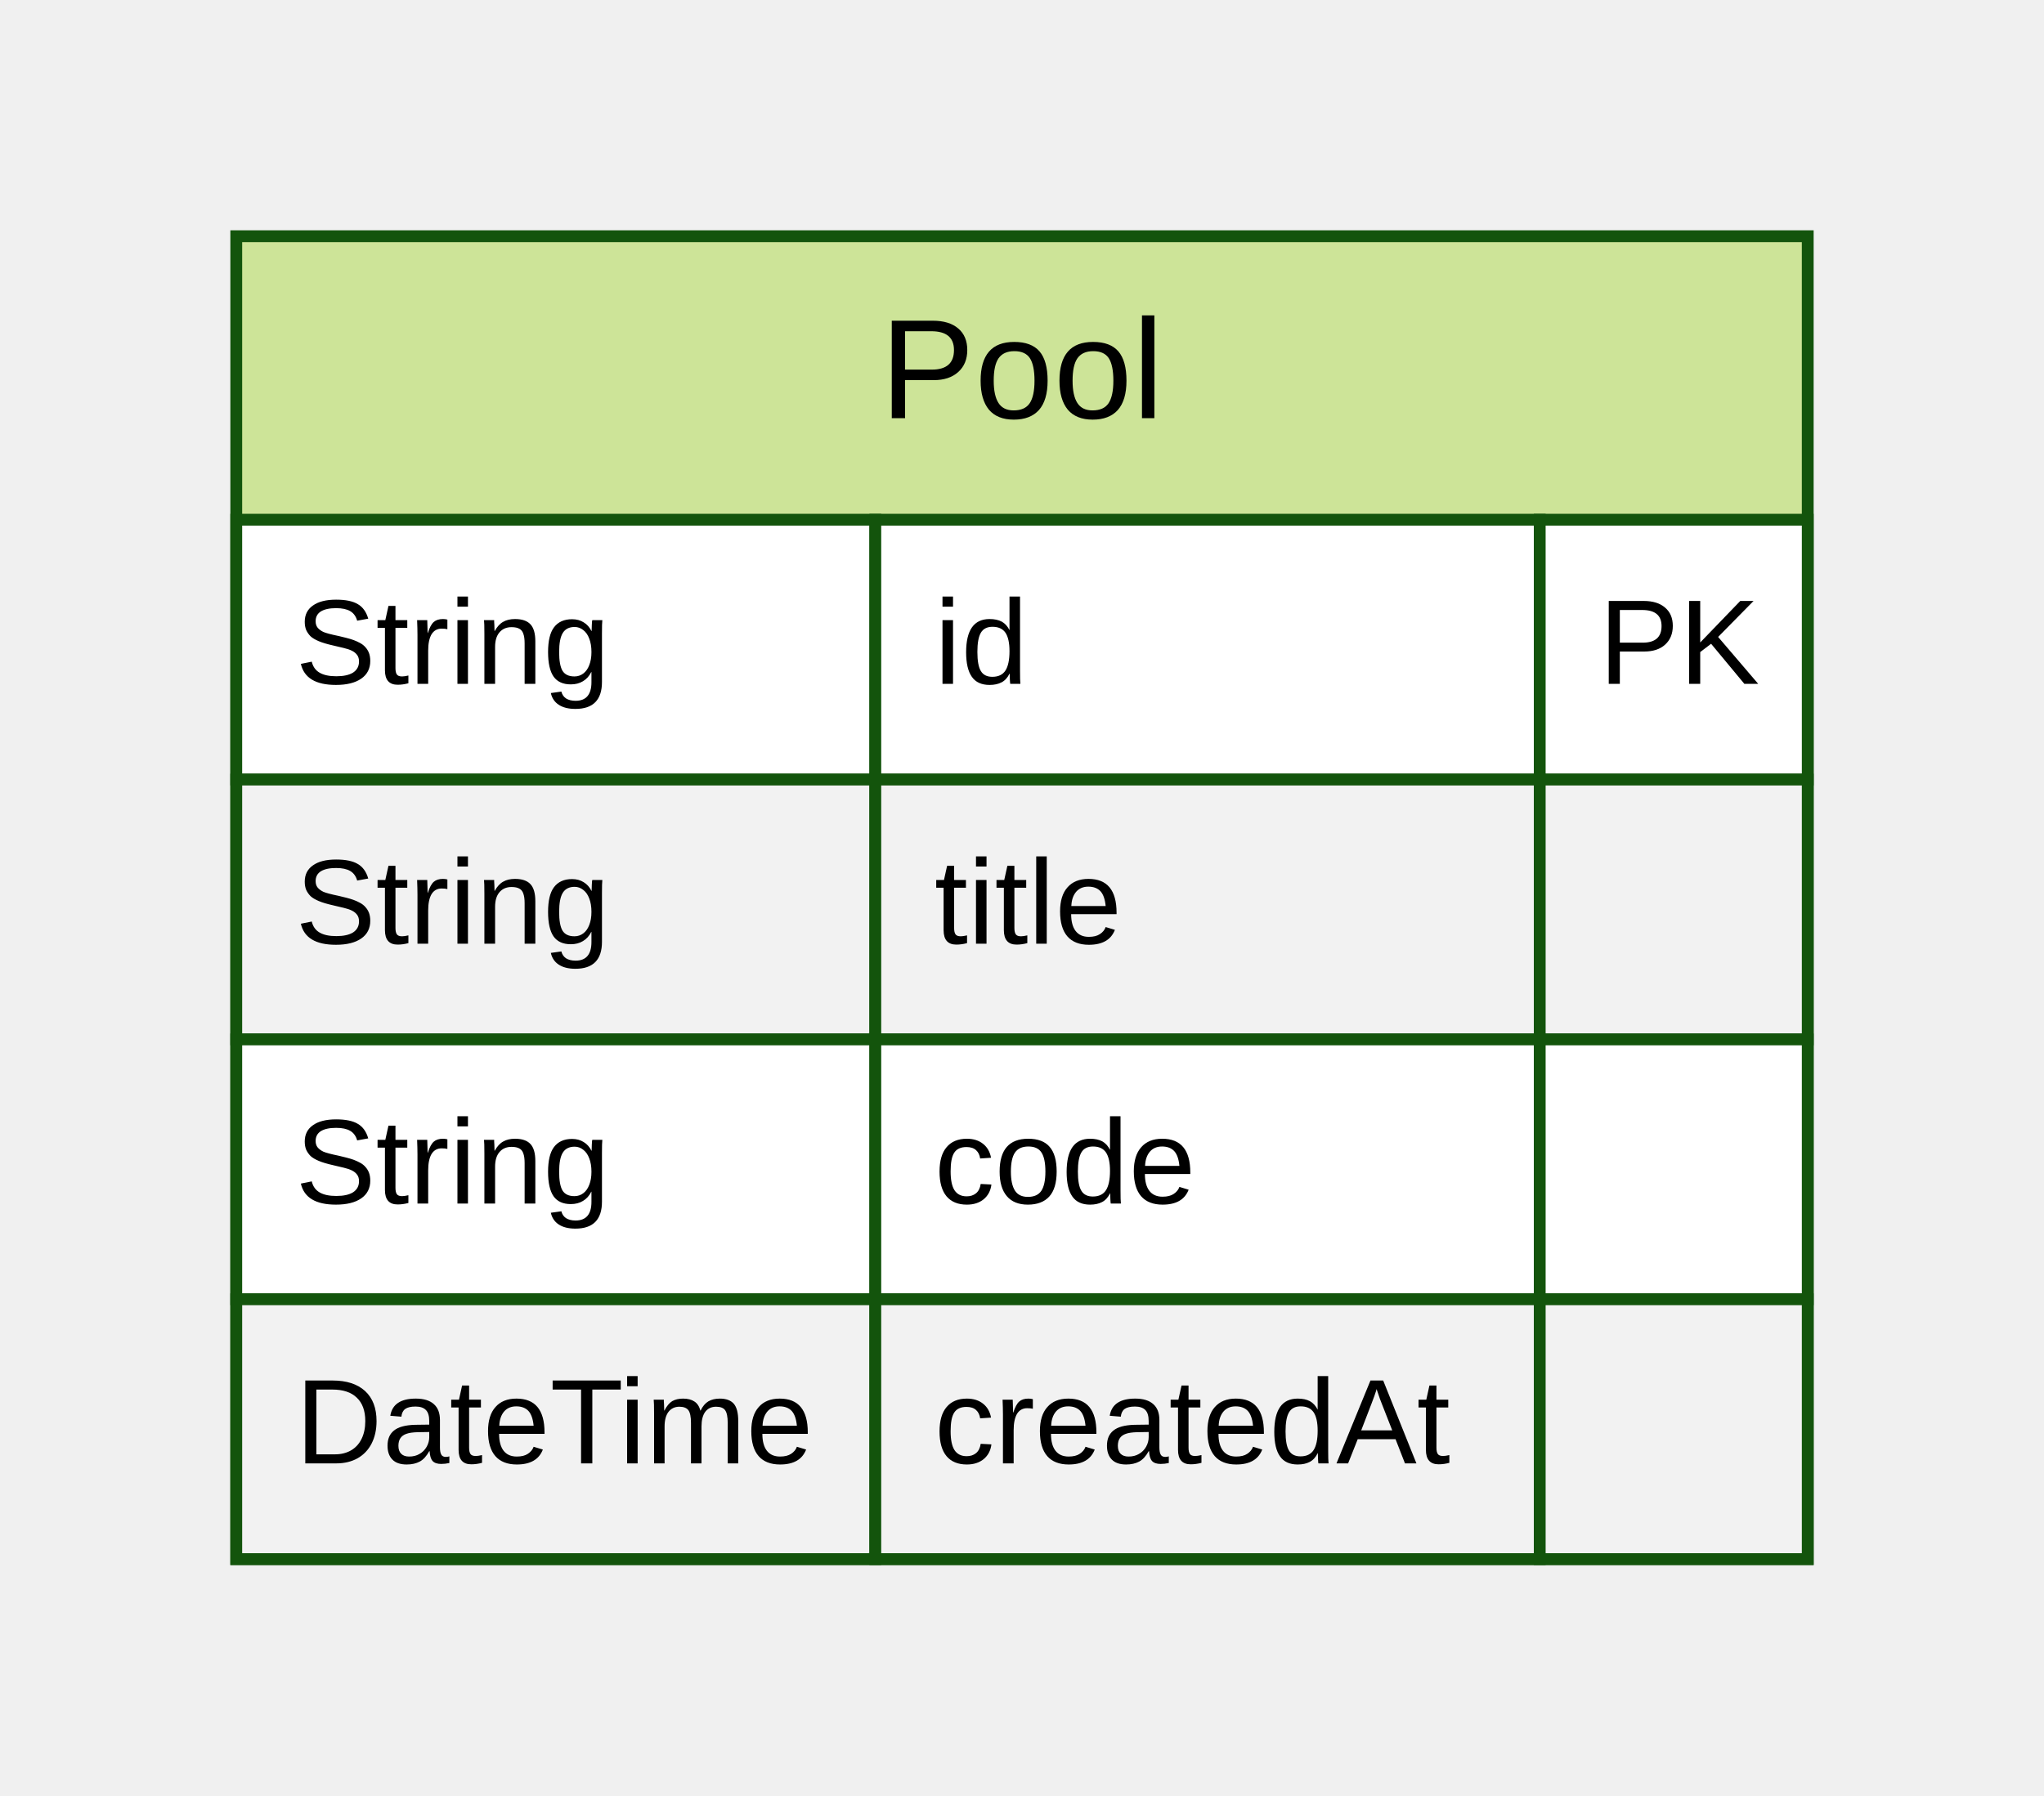
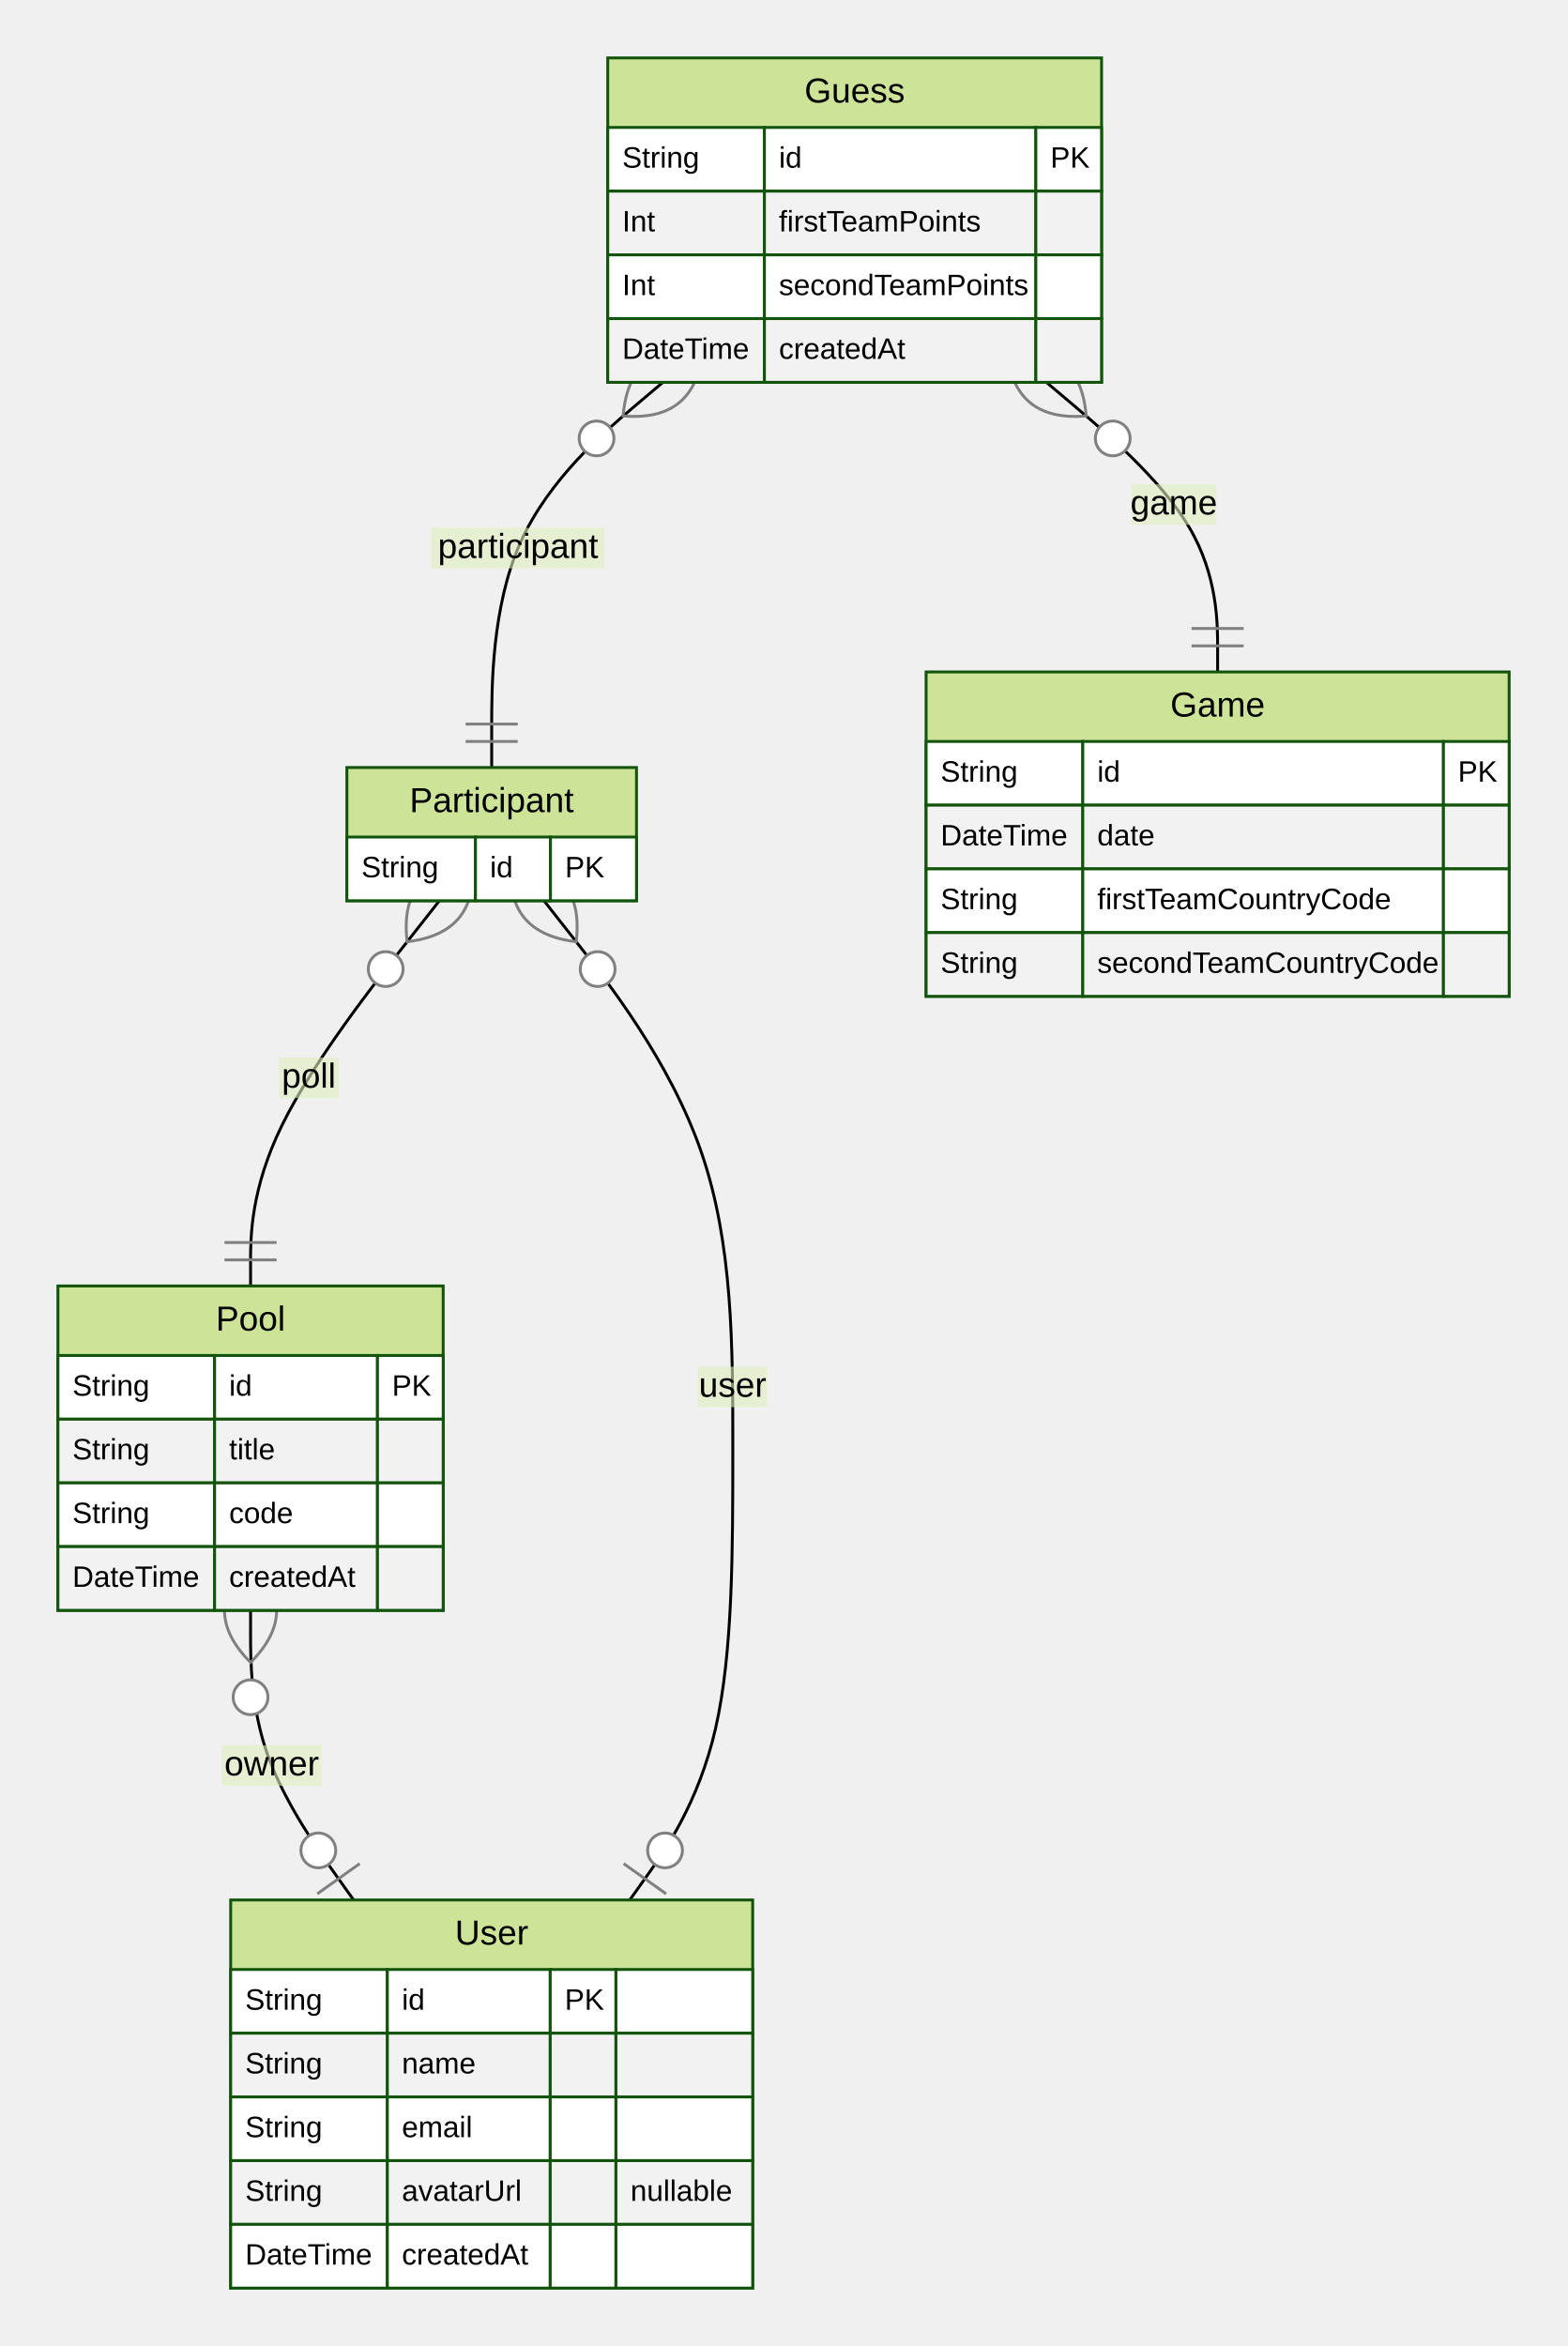
- <svg xmlns="http://www.w3.org/2000/svg" aria-labelledby="chart-title-mermaid-0 chart-desc-mermaid-0" role="img" viewBox="0 0 173.026 152" style="max-width: 173.026px; background-color: white;" width="100%" id="mermaid-0">
+ <svg xmlns="http://www.w3.org/2000/svg" aria-labelledby="chart-title-mermaid-0 chart-desc-mermaid-0" role="img" viewBox="0 0 541.082 810" style="max-width: 541.082px; background-color: white;" width="100%" id="mermaid-0">
  <style>#mermaid-0 {font-family:"trebuchet ms",verdana,arial,sans-serif;font-size:16px;fill:#000000;}#mermaid-0 .error-icon{fill:#552222;}#mermaid-0 .error-text{fill:#552222;stroke:#552222;}#mermaid-0 .edge-thickness-normal{stroke-width:2px;}#mermaid-0 .edge-thickness-thick{stroke-width:3.5px;}#mermaid-0 .edge-pattern-solid{stroke-dasharray:0;}#mermaid-0 .edge-pattern-dashed{stroke-dasharray:3;}#mermaid-0 .edge-pattern-dotted{stroke-dasharray:2;}#mermaid-0 .marker{fill:#000000;stroke:#000000;}#mermaid-0 .marker.cross{stroke:#000000;}#mermaid-0 svg{font-family:"trebuchet ms",verdana,arial,sans-serif;font-size:16px;}#mermaid-0 .entityBox{fill:#cde498;stroke:#13540c;}#mermaid-0 .attributeBoxOdd{fill:#ffffff;stroke:#13540c;}#mermaid-0 .attributeBoxEven{fill:#f2f2f2;stroke:#13540c;}#mermaid-0 .relationshipLabelBox{fill:hsl(78.158, 58.462%, 84.51%);opacity:0.7;background-color:hsl(78.158, 58.462%, 84.51%);}#mermaid-0 .relationshipLabelBox rect{opacity:0.5;}#mermaid-0 .relationshipLine{stroke:#000000;}#mermaid-0 :root{--mermaid-font-family:"trebuchet ms",verdana,arial,sans-serif;}</style>
  <g />
  <defs>
    <marker orient="auto" markerHeight="18" markerWidth="18" refY="9" refX="0" id="ONLY_ONE_START">
      <path d="M9,0 L9,18 M15,0 L15,18" fill="none" stroke="gray" />
    </marker>
  </defs>
  <defs>
    <marker orient="auto" markerHeight="18" markerWidth="18" refY="9" refX="18" id="ONLY_ONE_END">
      <path d="M3,0 L3,18 M9,0 L9,18" fill="none" stroke="gray" />
    </marker>
  </defs>
  <defs>
    <marker orient="auto" markerHeight="18" markerWidth="30" refY="9" refX="0" id="ZERO_OR_ONE_START">
      <circle r="6" cy="9" cx="21" fill="white" stroke="gray" />
      <path d="M9,0 L9,18" fill="none" stroke="gray" />
    </marker>
  </defs>
  <defs>
    <marker orient="auto" markerHeight="18" markerWidth="30" refY="9" refX="30" id="ZERO_OR_ONE_END">
      <circle r="6" cy="9" cx="9" fill="white" stroke="gray" />
      <path d="M21,0 L21,18" fill="none" stroke="gray" />
    </marker>
  </defs>
  <defs>
    <marker orient="auto" markerHeight="36" markerWidth="45" refY="18" refX="18" id="ONE_OR_MORE_START">
      <path d="M0,18 Q 18,0 36,18 Q 18,36 0,18 M42,9 L42,27" fill="none" stroke="gray" />
    </marker>
  </defs>
  <defs>
    <marker orient="auto" markerHeight="36" markerWidth="45" refY="18" refX="27" id="ONE_OR_MORE_END">
      <path d="M3,9 L3,27 M9,18 Q27,0 45,18 Q27,36 9,18" fill="none" stroke="gray" />
    </marker>
  </defs>
  <defs>
    <marker orient="auto" markerHeight="36" markerWidth="57" refY="18" refX="18" id="ZERO_OR_MORE_START">
      <circle r="6" cy="18" cx="48" fill="white" stroke="gray" />
      <path d="M0,18 Q18,0 36,18 Q18,36 0,18" fill="none" stroke="gray" />
    </marker>
  </defs>
  <defs>
    <marker orient="auto" markerHeight="36" markerWidth="57" refY="18" refX="39" id="ZERO_OR_MORE_END">
      <circle r="6" cy="18" cx="9" fill="white" stroke="gray" />
      <path d="M21,18 Q39,0 57,18 Q39,36 21,18" fill="none" stroke="gray" />
    </marker>
  </defs>
-   <g transform="translate(20,20 )" id="Pool">
+   <path marker-start="url(#ZERO_OR_MORE_START)" marker-end="url(#ZERO_OR_ONE_END)" fill="none" stroke="gray" d="M86.513,556L86.513,564.333C86.513,572.667,86.513,589.333,92.443,606C98.373,622.667,110.233,639.333,116.163,647.667L122.093,656" class="er relationshipLine" />
+   <path marker-start="url(#ZERO_OR_MORE_START)" marker-end="url(#ZERO_OR_ONE_END)" fill="none" stroke="gray" d="M187.835,311L198.7,324.833C209.565,338.667,231.296,366.333,242.161,397.833C253.026,429.333,253.026,464.667,253.026,500C253.026,535.333,253.026,570.667,247.096,596.667C241.167,622.667,229.307,639.333,223.377,647.667L217.447,656" class="er relationshipLine" />
+   <path marker-start="url(#ZERO_OR_MORE_START)" marker-end="url(#ONLY_ONE_END)" fill="none" stroke="gray" d="M151.705,311L140.839,324.833C129.974,338.667,108.244,366.333,97.378,388.5C86.513,410.667,86.513,427.333,86.513,435.667L86.513,444" class="er relationshipLine" />
+   <path marker-start="url(#ZERO_OR_MORE_START)" marker-end="url(#ONLY_ONE_END)" fill="none" stroke="gray" d="M228.887,132L219.034,140.333C209.181,148.667,189.476,165.333,179.623,187.5C169.77,209.667,169.77,237.333,169.77,251.167L169.77,265" class="er relationshipLine" />
+   <path marker-start="url(#ZERO_OR_MORE_START)" marker-end="url(#ONLY_ONE_END)" fill="none" stroke="gray" d="M361.309,132L371.162,140.333C381.015,148.667,400.72,165.333,410.573,182C420.426,198.667,420.426,215.333,420.426,223.667L420.426,232" class="er relationshipLine" />
+   <g transform="translate(20,444 )" id="Pool">
    <rect height="112" width="133.026" y="0" x="0" stroke="gray" fill-opacity="100%" fill="honeydew" class="er entityBox" />
    <text transform="translate(66.51321,12)" style="font-family: &quot;trebuchet ms&quot;, verdana, arial, sans-serif;; font-size: 12px" text-anchor="middle" dominant-baseline="middle" y="0" x="0" id="entity-Pool" class="er entityLabel">Pool</text>
    <rect height="22" width="54.096" y="24" x="0" stroke="gray" fill-opacity="100%" fill="honeydew" class="er attributeBoxOdd" />
    <text transform="translate(5,35)" style="font-family: &quot;trebuchet ms&quot;, verdana, arial, sans-serif;; font-size: 10.2px" text-anchor="left" dominant-baseline="middle" y="0" x="0" id="entity-Pool-attr-1-type" class="er entityLabel">String</text>
    <rect height="22" width="56.243" y="24" x="54.096" stroke="gray" fill-opacity="100%" fill="honeydew" class="er attributeBoxOdd" />
    <text transform="translate(59.09555,35)" style="font-family: &quot;trebuchet ms&quot;, verdana, arial, sans-serif;; font-size: 10.2px" text-anchor="left" dominant-baseline="middle" y="0" x="0" id="entity-Pool-attr-1-name" class="er entityLabel">id</text>
    <rect height="22" width="22.688" y="24" x="110.339" stroke="gray" fill-opacity="100%" fill="honeydew" class="er attributeBoxOdd" />
    <text transform="translate(115.3387,35)" style="font-family: &quot;trebuchet ms&quot;, verdana, arial, sans-serif;; font-size: 10.2px" text-anchor="left" dominant-baseline="middle" y="0" x="0" id="entity-Pool-attr-1-key" class="er entityLabel">PK</text>
    <rect height="22" width="54.096" y="46" x="0" stroke="gray" fill-opacity="100%" fill="honeydew" class="er attributeBoxEven" />
    <text transform="translate(5,57)" style="font-family: &quot;trebuchet ms&quot;, verdana, arial, sans-serif;; font-size: 10.2px" text-anchor="left" dominant-baseline="middle" y="0" x="0" id="entity-Pool-attr-2-type" class="er entityLabel">String</text>
    <rect height="22" width="56.243" y="46" x="54.096" stroke="gray" fill-opacity="100%" fill="honeydew" class="er attributeBoxEven" />
    <text transform="translate(59.09555,57)" style="font-family: &quot;trebuchet ms&quot;, verdana, arial, sans-serif;; font-size: 10.2px" text-anchor="left" dominant-baseline="middle" y="0" x="0" id="entity-Pool-attr-2-name" class="er entityLabel">title</text>
    <rect height="22" width="22.688" y="46" x="110.339" stroke="gray" fill-opacity="100%" fill="honeydew" class="er attributeBoxEven" />
    <text transform="translate(115.3387,57)" style="font-family: &quot;trebuchet ms&quot;, verdana, arial, sans-serif;; font-size: 10.2px" text-anchor="left" dominant-baseline="middle" y="0" x="0" id="entity-Pool-attr-2-key" class="er entityLabel" />
    <rect height="22" width="54.096" y="68" x="0" stroke="gray" fill-opacity="100%" fill="honeydew" class="er attributeBoxOdd" />
    <text transform="translate(5,79)" style="font-family: &quot;trebuchet ms&quot;, verdana, arial, sans-serif;; font-size: 10.2px" text-anchor="left" dominant-baseline="middle" y="0" x="0" id="entity-Pool-attr-3-type" class="er entityLabel">String</text>
    <rect height="22" width="56.243" y="68" x="54.096" stroke="gray" fill-opacity="100%" fill="honeydew" class="er attributeBoxOdd" />
    <text transform="translate(59.09555,79)" style="font-family: &quot;trebuchet ms&quot;, verdana, arial, sans-serif;; font-size: 10.2px" text-anchor="left" dominant-baseline="middle" y="0" x="0" id="entity-Pool-attr-3-name" class="er entityLabel">code</text>
    <rect height="22" width="22.688" y="68" x="110.339" stroke="gray" fill-opacity="100%" fill="honeydew" class="er attributeBoxOdd" />
    <text transform="translate(115.3387,79)" style="font-family: &quot;trebuchet ms&quot;, verdana, arial, sans-serif;; font-size: 10.2px" text-anchor="left" dominant-baseline="middle" y="0" x="0" id="entity-Pool-attr-3-key" class="er entityLabel" />
    <rect height="22" width="54.096" y="90" x="0" stroke="gray" fill-opacity="100%" fill="honeydew" class="er attributeBoxEven" />
    <text transform="translate(5,101)" style="font-family: &quot;trebuchet ms&quot;, verdana, arial, sans-serif;; font-size: 10.2px" text-anchor="left" dominant-baseline="middle" y="0" x="0" id="entity-Pool-attr-4-type" class="er entityLabel">DateTime</text>
    <rect height="22" width="56.243" y="90" x="54.096" stroke="gray" fill-opacity="100%" fill="honeydew" class="er attributeBoxEven" />
    <text transform="translate(59.09555,101)" style="font-family: &quot;trebuchet ms&quot;, verdana, arial, sans-serif;; font-size: 10.2px" text-anchor="left" dominant-baseline="middle" y="0" x="0" id="entity-Pool-attr-4-name" class="er entityLabel">createdAt</text>
    <rect height="22" width="22.688" y="90" x="110.339" stroke="gray" fill-opacity="100%" fill="honeydew" class="er attributeBoxEven" />
    <text transform="translate(115.3387,101)" style="font-family: &quot;trebuchet ms&quot;, verdana, arial, sans-serif;; font-size: 10.2px" text-anchor="left" dominant-baseline="middle" y="0" x="0" id="entity-Pool-attr-4-key" class="er entityLabel" />
  </g>
+   <g transform="translate(119.7698,265 )" id="Participant">
+     <rect height="46" width="100" y="0" x="0" stroke="gray" fill-opacity="100%" fill="honeydew" class="er entityBox" />
+     <text transform="translate(50,12)" style="font-family: &quot;trebuchet ms&quot;, verdana, arial, sans-serif;; font-size: 12px" text-anchor="middle" dominant-baseline="middle" y="0" x="0" id="entity-Participant" class="er entityLabel">Participant</text>
+     <rect height="22" width="44.399" y="24" x="0" stroke="gray" fill-opacity="100%" fill="honeydew" class="er attributeBoxOdd" />
+     <text transform="translate(5,35)" style="font-family: &quot;trebuchet ms&quot;, verdana, arial, sans-serif;; font-size: 10.2px" text-anchor="left" dominant-baseline="middle" y="0" x="0" id="entity-Participant-attr-1-type" class="er entityLabel">String</text>
+     <rect height="22" width="25.911" y="24" x="44.399" stroke="gray" fill-opacity="100%" fill="honeydew" class="er attributeBoxOdd" />
+     <text transform="translate(49.39862,35)" style="font-family: &quot;trebuchet ms&quot;, verdana, arial, sans-serif;; font-size: 10.2px" text-anchor="left" dominant-baseline="middle" y="0" x="0" id="entity-Participant-attr-1-name" class="er entityLabel">id</text>
+     <rect height="22" width="29.69" y="24" x="70.31" stroke="gray" fill-opacity="100%" fill="honeydew" class="er attributeBoxOdd" />
+     <text transform="translate(75.30976,35)" style="font-family: &quot;trebuchet ms&quot;, verdana, arial, sans-serif;; font-size: 10.2px" text-anchor="left" dominant-baseline="middle" y="0" x="0" id="entity-Participant-attr-1-key" class="er entityLabel">PK</text>
+   </g>
+   <g transform="translate(79.65034,656 )" id="User">
+     <rect height="134" width="180.239" y="0" x="0" stroke="gray" fill-opacity="100%" fill="honeydew" class="er entityBox" />
+     <text transform="translate(90.11948,12)" style="font-family: &quot;trebuchet ms&quot;, verdana, arial, sans-serif;; font-size: 12px" text-anchor="middle" dominant-baseline="middle" y="0" x="0" id="entity-User" class="er entityLabel">User</text>
+     <rect height="22" width="54.096" y="24" x="0" stroke="gray" fill-opacity="100%" fill="honeydew" class="er attributeBoxOdd" />
+     <text transform="translate(5,35)" style="font-family: &quot;trebuchet ms&quot;, verdana, arial, sans-serif;; font-size: 10.2px" text-anchor="left" dominant-baseline="middle" y="0" x="0" id="entity-User-attr-1-type" class="er entityLabel">String</text>
+     <rect height="22" width="56.243" y="24" x="54.096" stroke="gray" fill-opacity="100%" fill="honeydew" class="er attributeBoxOdd" />
+     <text transform="translate(59.09555,35)" style="font-family: &quot;trebuchet ms&quot;, verdana, arial, sans-serif;; font-size: 10.2px" text-anchor="left" dominant-baseline="middle" y="0" x="0" id="entity-User-attr-1-name" class="er entityLabel">id</text>
+     <rect height="22" width="22.688" y="24" x="110.339" stroke="gray" fill-opacity="100%" fill="honeydew" class="er attributeBoxOdd" />
+     <text transform="translate(115.3387,35)" style="font-family: &quot;trebuchet ms&quot;, verdana, arial, sans-serif;; font-size: 10.2px" text-anchor="left" dominant-baseline="middle" y="0" x="0" id="entity-User-attr-1-key" class="er entityLabel">PK</text>
+     <rect height="22" width="47.213" y="24" x="133.026" stroke="gray" fill-opacity="100%" fill="honeydew" class="er attributeBoxOdd" />
+     <text transform="translate(138.0264,35)" style="font-family: &quot;trebuchet ms&quot;, verdana, arial, sans-serif;; font-size: 10.2px" text-anchor="left" dominant-baseline="middle" y="0" x="0" id="entity-User-attr-1-comment" class="er entityLabel" />
+     <rect height="22" width="54.096" y="46" x="0" stroke="gray" fill-opacity="100%" fill="honeydew" class="er attributeBoxEven" />
+     <text transform="translate(5,57)" style="font-family: &quot;trebuchet ms&quot;, verdana, arial, sans-serif;; font-size: 10.2px" text-anchor="left" dominant-baseline="middle" y="0" x="0" id="entity-User-attr-2-type" class="er entityLabel">String</text>
+     <rect height="22" width="56.243" y="46" x="54.096" stroke="gray" fill-opacity="100%" fill="honeydew" class="er attributeBoxEven" />
+     <text transform="translate(59.09555,57)" style="font-family: &quot;trebuchet ms&quot;, verdana, arial, sans-serif;; font-size: 10.2px" text-anchor="left" dominant-baseline="middle" y="0" x="0" id="entity-User-attr-2-name" class="er entityLabel">name</text>
+     <rect height="22" width="22.688" y="46" x="110.339" stroke="gray" fill-opacity="100%" fill="honeydew" class="er attributeBoxEven" />
+     <text transform="translate(115.3387,57)" style="font-family: &quot;trebuchet ms&quot;, verdana, arial, sans-serif;; font-size: 10.2px" text-anchor="left" dominant-baseline="middle" y="0" x="0" id="entity-User-attr-2-key" class="er entityLabel" />
+     <rect height="22" width="47.213" y="46" x="133.026" stroke="gray" fill-opacity="100%" fill="honeydew" class="er attributeBoxEven" />
+     <text transform="translate(138.0264,57)" style="font-family: &quot;trebuchet ms&quot;, verdana, arial, sans-serif;; font-size: 10.2px" text-anchor="left" dominant-baseline="middle" y="0" x="0" id="entity-User-attr-2-comment" class="er entityLabel" />
+     <rect height="22" width="54.096" y="68" x="0" stroke="gray" fill-opacity="100%" fill="honeydew" class="er attributeBoxOdd" />
+     <text transform="translate(5,79)" style="font-family: &quot;trebuchet ms&quot;, verdana, arial, sans-serif;; font-size: 10.2px" text-anchor="left" dominant-baseline="middle" y="0" x="0" id="entity-User-attr-3-type" class="er entityLabel">String</text>
+     <rect height="22" width="56.243" y="68" x="54.096" stroke="gray" fill-opacity="100%" fill="honeydew" class="er attributeBoxOdd" />
+     <text transform="translate(59.09555,79)" style="font-family: &quot;trebuchet ms&quot;, verdana, arial, sans-serif;; font-size: 10.2px" text-anchor="left" dominant-baseline="middle" y="0" x="0" id="entity-User-attr-3-name" class="er entityLabel">email</text>
+     <rect height="22" width="22.688" y="68" x="110.339" stroke="gray" fill-opacity="100%" fill="honeydew" class="er attributeBoxOdd" />
+     <text transform="translate(115.3387,79)" style="font-family: &quot;trebuchet ms&quot;, verdana, arial, sans-serif;; font-size: 10.2px" text-anchor="left" dominant-baseline="middle" y="0" x="0" id="entity-User-attr-3-key" class="er entityLabel" />
+     <rect height="22" width="47.213" y="68" x="133.026" stroke="gray" fill-opacity="100%" fill="honeydew" class="er attributeBoxOdd" />
+     <text transform="translate(138.0264,79)" style="font-family: &quot;trebuchet ms&quot;, verdana, arial, sans-serif;; font-size: 10.2px" text-anchor="left" dominant-baseline="middle" y="0" x="0" id="entity-User-attr-3-comment" class="er entityLabel" />
+     <rect height="22" width="54.096" y="90" x="0" stroke="gray" fill-opacity="100%" fill="honeydew" class="er attributeBoxEven" />
+     <text transform="translate(5,101)" style="font-family: &quot;trebuchet ms&quot;, verdana, arial, sans-serif;; font-size: 10.2px" text-anchor="left" dominant-baseline="middle" y="0" x="0" id="entity-User-attr-4-type" class="er entityLabel">String</text>
+     <rect height="22" width="56.243" y="90" x="54.096" stroke="gray" fill-opacity="100%" fill="honeydew" class="er attributeBoxEven" />
+     <text transform="translate(59.09555,101)" style="font-family: &quot;trebuchet ms&quot;, verdana, arial, sans-serif;; font-size: 10.2px" text-anchor="left" dominant-baseline="middle" y="0" x="0" id="entity-User-attr-4-name" class="er entityLabel">avatarUrl</text>
+     <rect height="22" width="22.688" y="90" x="110.339" stroke="gray" fill-opacity="100%" fill="honeydew" class="er attributeBoxEven" />
+     <text transform="translate(115.3387,101)" style="font-family: &quot;trebuchet ms&quot;, verdana, arial, sans-serif;; font-size: 10.2px" text-anchor="left" dominant-baseline="middle" y="0" x="0" id="entity-User-attr-4-key" class="er entityLabel" />
+     <rect height="22" width="47.213" y="90" x="133.026" stroke="gray" fill-opacity="100%" fill="honeydew" class="er attributeBoxEven" />
+     <text transform="translate(138.0264,101)" style="font-family: &quot;trebuchet ms&quot;, verdana, arial, sans-serif;; font-size: 10.2px" text-anchor="left" dominant-baseline="middle" y="0" x="0" id="entity-User-attr-4-comment" class="er entityLabel">nullable</text>
+     <rect height="22" width="54.096" y="112" x="0" stroke="gray" fill-opacity="100%" fill="honeydew" class="er attributeBoxOdd" />
+     <text transform="translate(5,123)" style="font-family: &quot;trebuchet ms&quot;, verdana, arial, sans-serif;; font-size: 10.2px" text-anchor="left" dominant-baseline="middle" y="0" x="0" id="entity-User-attr-5-type" class="er entityLabel">DateTime</text>
+     <rect height="22" width="56.243" y="112" x="54.096" stroke="gray" fill-opacity="100%" fill="honeydew" class="er attributeBoxOdd" />
+     <text transform="translate(59.09555,123)" style="font-family: &quot;trebuchet ms&quot;, verdana, arial, sans-serif;; font-size: 10.2px" text-anchor="left" dominant-baseline="middle" y="0" x="0" id="entity-User-attr-5-name" class="er entityLabel">createdAt</text>
+     <rect height="22" width="22.688" y="112" x="110.339" stroke="gray" fill-opacity="100%" fill="honeydew" class="er attributeBoxOdd" />
+     <text transform="translate(115.3387,123)" style="font-family: &quot;trebuchet ms&quot;, verdana, arial, sans-serif;; font-size: 10.2px" text-anchor="left" dominant-baseline="middle" y="0" x="0" id="entity-User-attr-5-key" class="er entityLabel" />
+     <rect height="22" width="47.213" y="112" x="133.026" stroke="gray" fill-opacity="100%" fill="honeydew" class="er attributeBoxOdd" />
+     <text transform="translate(138.0264,123)" style="font-family: &quot;trebuchet ms&quot;, verdana, arial, sans-serif;; font-size: 10.2px" text-anchor="left" dominant-baseline="middle" y="0" x="0" id="entity-User-attr-5-comment" class="er entityLabel" />
+   </g>
+   <g transform="translate(319.7698,232 )" id="Game">
+     <rect height="112" width="201.312" y="0" x="0" stroke="gray" fill-opacity="100%" fill="honeydew" class="er entityBox" />
+     <text transform="translate(100.6562,12)" style="font-family: &quot;trebuchet ms&quot;, verdana, arial, sans-serif;; font-size: 12px" text-anchor="middle" dominant-baseline="middle" y="0" x="0" id="entity-Game" class="er entityLabel">Game</text>
+     <rect height="22" width="54.096" y="24" x="0" stroke="gray" fill-opacity="100%" fill="honeydew" class="er attributeBoxOdd" />
+     <text transform="translate(5,35)" style="font-family: &quot;trebuchet ms&quot;, verdana, arial, sans-serif;; font-size: 10.2px" text-anchor="left" dominant-baseline="middle" y="0" x="0" id="entity-Game-attr-1-type" class="er entityLabel">String</text>
+     <rect height="22" width="124.529" y="24" x="54.096" stroke="gray" fill-opacity="100%" fill="honeydew" class="er attributeBoxOdd" />
+     <text transform="translate(59.09555,35)" style="font-family: &quot;trebuchet ms&quot;, verdana, arial, sans-serif;; font-size: 10.2px" text-anchor="left" dominant-baseline="middle" y="0" x="0" id="entity-Game-attr-1-name" class="er entityLabel">id</text>
+     <rect height="22" width="22.688" y="24" x="178.625" stroke="gray" fill-opacity="100%" fill="honeydew" class="er attributeBoxOdd" />
+     <text transform="translate(183.6248,35)" style="font-family: &quot;trebuchet ms&quot;, verdana, arial, sans-serif;; font-size: 10.2px" text-anchor="left" dominant-baseline="middle" y="0" x="0" id="entity-Game-attr-1-key" class="er entityLabel">PK</text>
+     <rect height="22" width="54.096" y="46" x="0" stroke="gray" fill-opacity="100%" fill="honeydew" class="er attributeBoxEven" />
+     <text transform="translate(5,57)" style="font-family: &quot;trebuchet ms&quot;, verdana, arial, sans-serif;; font-size: 10.2px" text-anchor="left" dominant-baseline="middle" y="0" x="0" id="entity-Game-attr-2-type" class="er entityLabel">DateTime</text>
+     <rect height="22" width="124.529" y="46" x="54.096" stroke="gray" fill-opacity="100%" fill="honeydew" class="er attributeBoxEven" />
+     <text transform="translate(59.09555,57)" style="font-family: &quot;trebuchet ms&quot;, verdana, arial, sans-serif;; font-size: 10.2px" text-anchor="left" dominant-baseline="middle" y="0" x="0" id="entity-Game-attr-2-name" class="er entityLabel">date</text>
+     <rect height="22" width="22.688" y="46" x="178.625" stroke="gray" fill-opacity="100%" fill="honeydew" class="er attributeBoxEven" />
+     <text transform="translate(183.6248,57)" style="font-family: &quot;trebuchet ms&quot;, verdana, arial, sans-serif;; font-size: 10.2px" text-anchor="left" dominant-baseline="middle" y="0" x="0" id="entity-Game-attr-2-key" class="er entityLabel" />
+     <rect height="22" width="54.096" y="68" x="0" stroke="gray" fill-opacity="100%" fill="honeydew" class="er attributeBoxOdd" />
+     <text transform="translate(5,79)" style="font-family: &quot;trebuchet ms&quot;, verdana, arial, sans-serif;; font-size: 10.2px" text-anchor="left" dominant-baseline="middle" y="0" x="0" id="entity-Game-attr-3-type" class="er entityLabel">String</text>
+     <rect height="22" width="124.529" y="68" x="54.096" stroke="gray" fill-opacity="100%" fill="honeydew" class="er attributeBoxOdd" />
+     <text transform="translate(59.09555,79)" style="font-family: &quot;trebuchet ms&quot;, verdana, arial, sans-serif;; font-size: 10.2px" text-anchor="left" dominant-baseline="middle" y="0" x="0" id="entity-Game-attr-3-name" class="er entityLabel">firstTeamCountryCode</text>
+     <rect height="22" width="22.688" y="68" x="178.625" stroke="gray" fill-opacity="100%" fill="honeydew" class="er attributeBoxOdd" />
+     <text transform="translate(183.6248,79)" style="font-family: &quot;trebuchet ms&quot;, verdana, arial, sans-serif;; font-size: 10.2px" text-anchor="left" dominant-baseline="middle" y="0" x="0" id="entity-Game-attr-3-key" class="er entityLabel" />
+     <rect height="22" width="54.096" y="90" x="0" stroke="gray" fill-opacity="100%" fill="honeydew" class="er attributeBoxEven" />
+     <text transform="translate(5,101)" style="font-family: &quot;trebuchet ms&quot;, verdana, arial, sans-serif;; font-size: 10.2px" text-anchor="left" dominant-baseline="middle" y="0" x="0" id="entity-Game-attr-4-type" class="er entityLabel">String</text>
+     <rect height="22" width="124.529" y="90" x="54.096" stroke="gray" fill-opacity="100%" fill="honeydew" class="er attributeBoxEven" />
+     <text transform="translate(59.09555,101)" style="font-family: &quot;trebuchet ms&quot;, verdana, arial, sans-serif;; font-size: 10.2px" text-anchor="left" dominant-baseline="middle" y="0" x="0" id="entity-Game-attr-4-name" class="er entityLabel">secondTeamCountryCode</text>
+     <rect height="22" width="22.688" y="90" x="178.625" stroke="gray" fill-opacity="100%" fill="honeydew" class="er attributeBoxEven" />
+     <text transform="translate(183.6248,101)" style="font-family: &quot;trebuchet ms&quot;, verdana, arial, sans-serif;; font-size: 10.2px" text-anchor="left" dominant-baseline="middle" y="0" x="0" id="entity-Game-attr-4-key" class="er entityLabel" />
+   </g>
+   <g transform="translate(209.8457,20 )" id="Guess">
+     <rect height="112" width="170.504" y="0" x="0" stroke="gray" fill-opacity="100%" fill="honeydew" class="er entityBox" />
+     <text transform="translate(85.2522,12)" style="font-family: &quot;trebuchet ms&quot;, verdana, arial, sans-serif;; font-size: 12px" text-anchor="middle" dominant-baseline="middle" y="0" x="0" id="entity-Guess" class="er entityLabel">Guess</text>
+     <rect height="22" width="54.096" y="24" x="0" stroke="gray" fill-opacity="100%" fill="honeydew" class="er attributeBoxOdd" />
+     <text transform="translate(5,35)" style="font-family: &quot;trebuchet ms&quot;, verdana, arial, sans-serif;; font-size: 10.2px" text-anchor="left" dominant-baseline="middle" y="0" x="0" id="entity-Guess-attr-1-type" class="er entityLabel">String</text>
+     <rect height="22" width="93.721" y="24" x="54.096" stroke="gray" fill-opacity="100%" fill="honeydew" class="er attributeBoxOdd" />
+     <text transform="translate(59.09555,35)" style="font-family: &quot;trebuchet ms&quot;, verdana, arial, sans-serif;; font-size: 10.2px" text-anchor="left" dominant-baseline="middle" y="0" x="0" id="entity-Guess-attr-1-name" class="er entityLabel">id</text>
+     <rect height="22" width="22.688" y="24" x="147.817" stroke="gray" fill-opacity="100%" fill="honeydew" class="er attributeBoxOdd" />
+     <text transform="translate(152.8167,35)" style="font-family: &quot;trebuchet ms&quot;, verdana, arial, sans-serif;; font-size: 10.2px" text-anchor="left" dominant-baseline="middle" y="0" x="0" id="entity-Guess-attr-1-key" class="er entityLabel">PK</text>
+     <rect height="22" width="54.096" y="46" x="0" stroke="gray" fill-opacity="100%" fill="honeydew" class="er attributeBoxEven" />
+     <text transform="translate(5,57)" style="font-family: &quot;trebuchet ms&quot;, verdana, arial, sans-serif;; font-size: 10.2px" text-anchor="left" dominant-baseline="middle" y="0" x="0" id="entity-Guess-attr-2-type" class="er entityLabel">Int</text>
+     <rect height="22" width="93.721" y="46" x="54.096" stroke="gray" fill-opacity="100%" fill="honeydew" class="er attributeBoxEven" />
+     <text transform="translate(59.09555,57)" style="font-family: &quot;trebuchet ms&quot;, verdana, arial, sans-serif;; font-size: 10.2px" text-anchor="left" dominant-baseline="middle" y="0" x="0" id="entity-Guess-attr-2-name" class="er entityLabel">firstTeamPoints</text>
+     <rect height="22" width="22.688" y="46" x="147.817" stroke="gray" fill-opacity="100%" fill="honeydew" class="er attributeBoxEven" />
+     <text transform="translate(152.8167,57)" style="font-family: &quot;trebuchet ms&quot;, verdana, arial, sans-serif;; font-size: 10.2px" text-anchor="left" dominant-baseline="middle" y="0" x="0" id="entity-Guess-attr-2-key" class="er entityLabel" />
+     <rect height="22" width="54.096" y="68" x="0" stroke="gray" fill-opacity="100%" fill="honeydew" class="er attributeBoxOdd" />
+     <text transform="translate(5,79)" style="font-family: &quot;trebuchet ms&quot;, verdana, arial, sans-serif;; font-size: 10.2px" text-anchor="left" dominant-baseline="middle" y="0" x="0" id="entity-Guess-attr-3-type" class="er entityLabel">Int</text>
+     <rect height="22" width="93.721" y="68" x="54.096" stroke="gray" fill-opacity="100%" fill="honeydew" class="er attributeBoxOdd" />
+     <text transform="translate(59.09555,79)" style="font-family: &quot;trebuchet ms&quot;, verdana, arial, sans-serif;; font-size: 10.2px" text-anchor="left" dominant-baseline="middle" y="0" x="0" id="entity-Guess-attr-3-name" class="er entityLabel">secondTeamPoints</text>
+     <rect height="22" width="22.688" y="68" x="147.817" stroke="gray" fill-opacity="100%" fill="honeydew" class="er attributeBoxOdd" />
+     <text transform="translate(152.8167,79)" style="font-family: &quot;trebuchet ms&quot;, verdana, arial, sans-serif;; font-size: 10.2px" text-anchor="left" dominant-baseline="middle" y="0" x="0" id="entity-Guess-attr-3-key" class="er entityLabel" />
+     <rect height="22" width="54.096" y="90" x="0" stroke="gray" fill-opacity="100%" fill="honeydew" class="er attributeBoxEven" />
+     <text transform="translate(5,101)" style="font-family: &quot;trebuchet ms&quot;, verdana, arial, sans-serif;; font-size: 10.2px" text-anchor="left" dominant-baseline="middle" y="0" x="0" id="entity-Guess-attr-4-type" class="er entityLabel">DateTime</text>
+     <rect height="22" width="93.721" y="90" x="54.096" stroke="gray" fill-opacity="100%" fill="honeydew" class="er attributeBoxEven" />
+     <text transform="translate(59.09555,101)" style="font-family: &quot;trebuchet ms&quot;, verdana, arial, sans-serif;; font-size: 10.2px" text-anchor="left" dominant-baseline="middle" y="0" x="0" id="entity-Guess-attr-4-name" class="er entityLabel">createdAt</text>
+     <rect height="22" width="22.688" y="90" x="147.817" stroke="gray" fill-opacity="100%" fill="honeydew" class="er attributeBoxEven" />
+     <text transform="translate(152.8167,101)" style="font-family: &quot;trebuchet ms&quot;, verdana, arial, sans-serif;; font-size: 10.2px" text-anchor="left" dominant-baseline="middle" y="0" x="0" id="entity-Guess-attr-4-key" class="er entityLabel" />
+   </g>
+   <rect fill-opacity="85%" fill="white" height="14" width="34.471" y="602.592" x="76.574" class="er relationshipLabelBox" />
+   <text style="font-family: &quot;trebuchet ms&quot;, verdana, arial, sans-serif;; font-size: 12px" dominant-baseline="middle" text-anchor="middle" y="609.592" x="93.81" id="rel1" class="er relationshipLabel">owner</text>
+   <rect fill-opacity="85%" fill="white" height="14" width="23.959" y="471.862" x="240.96" class="er relationshipLabelBox" />
+   <text style="font-family: &quot;trebuchet ms&quot;, verdana, arial, sans-serif;; font-size: 12px" dominant-baseline="middle" text-anchor="middle" y="478.862" x="252.94" id="rel2" class="er relationshipLabel">user</text>
+   <rect fill-opacity="85%" fill="white" height="14" width="20.664" y="365.133" x="96.274" class="er relationshipLabelBox" />
+   <text style="font-family: &quot;trebuchet ms&quot;, verdana, arial, sans-serif;; font-size: 12px" dominant-baseline="middle" text-anchor="middle" y="372.133" x="106.606" id="rel3" class="er relationshipLabel">poll</text>
+   <rect fill-opacity="85%" fill="white" height="14" width="59.744" y="182.256" x="148.995" class="er relationshipLabelBox" />
+   <text style="font-family: &quot;trebuchet ms&quot;, verdana, arial, sans-serif;; font-size: 12px" dominant-baseline="middle" text-anchor="middle" y="189.256" x="178.867" id="rel4" class="er relationshipLabel">participant</text>
+   <rect fill-opacity="85%" fill="white" height="14" width="29.289" y="167.222" x="390.665" class="er relationshipLabelBox" />
+   <text style="font-family: &quot;trebuchet ms&quot;, verdana, arial, sans-serif;; font-size: 12px" dominant-baseline="middle" text-anchor="middle" y="174.222" x="405.31" id="rel5" class="er relationshipLabel">game</text>
</svg>
